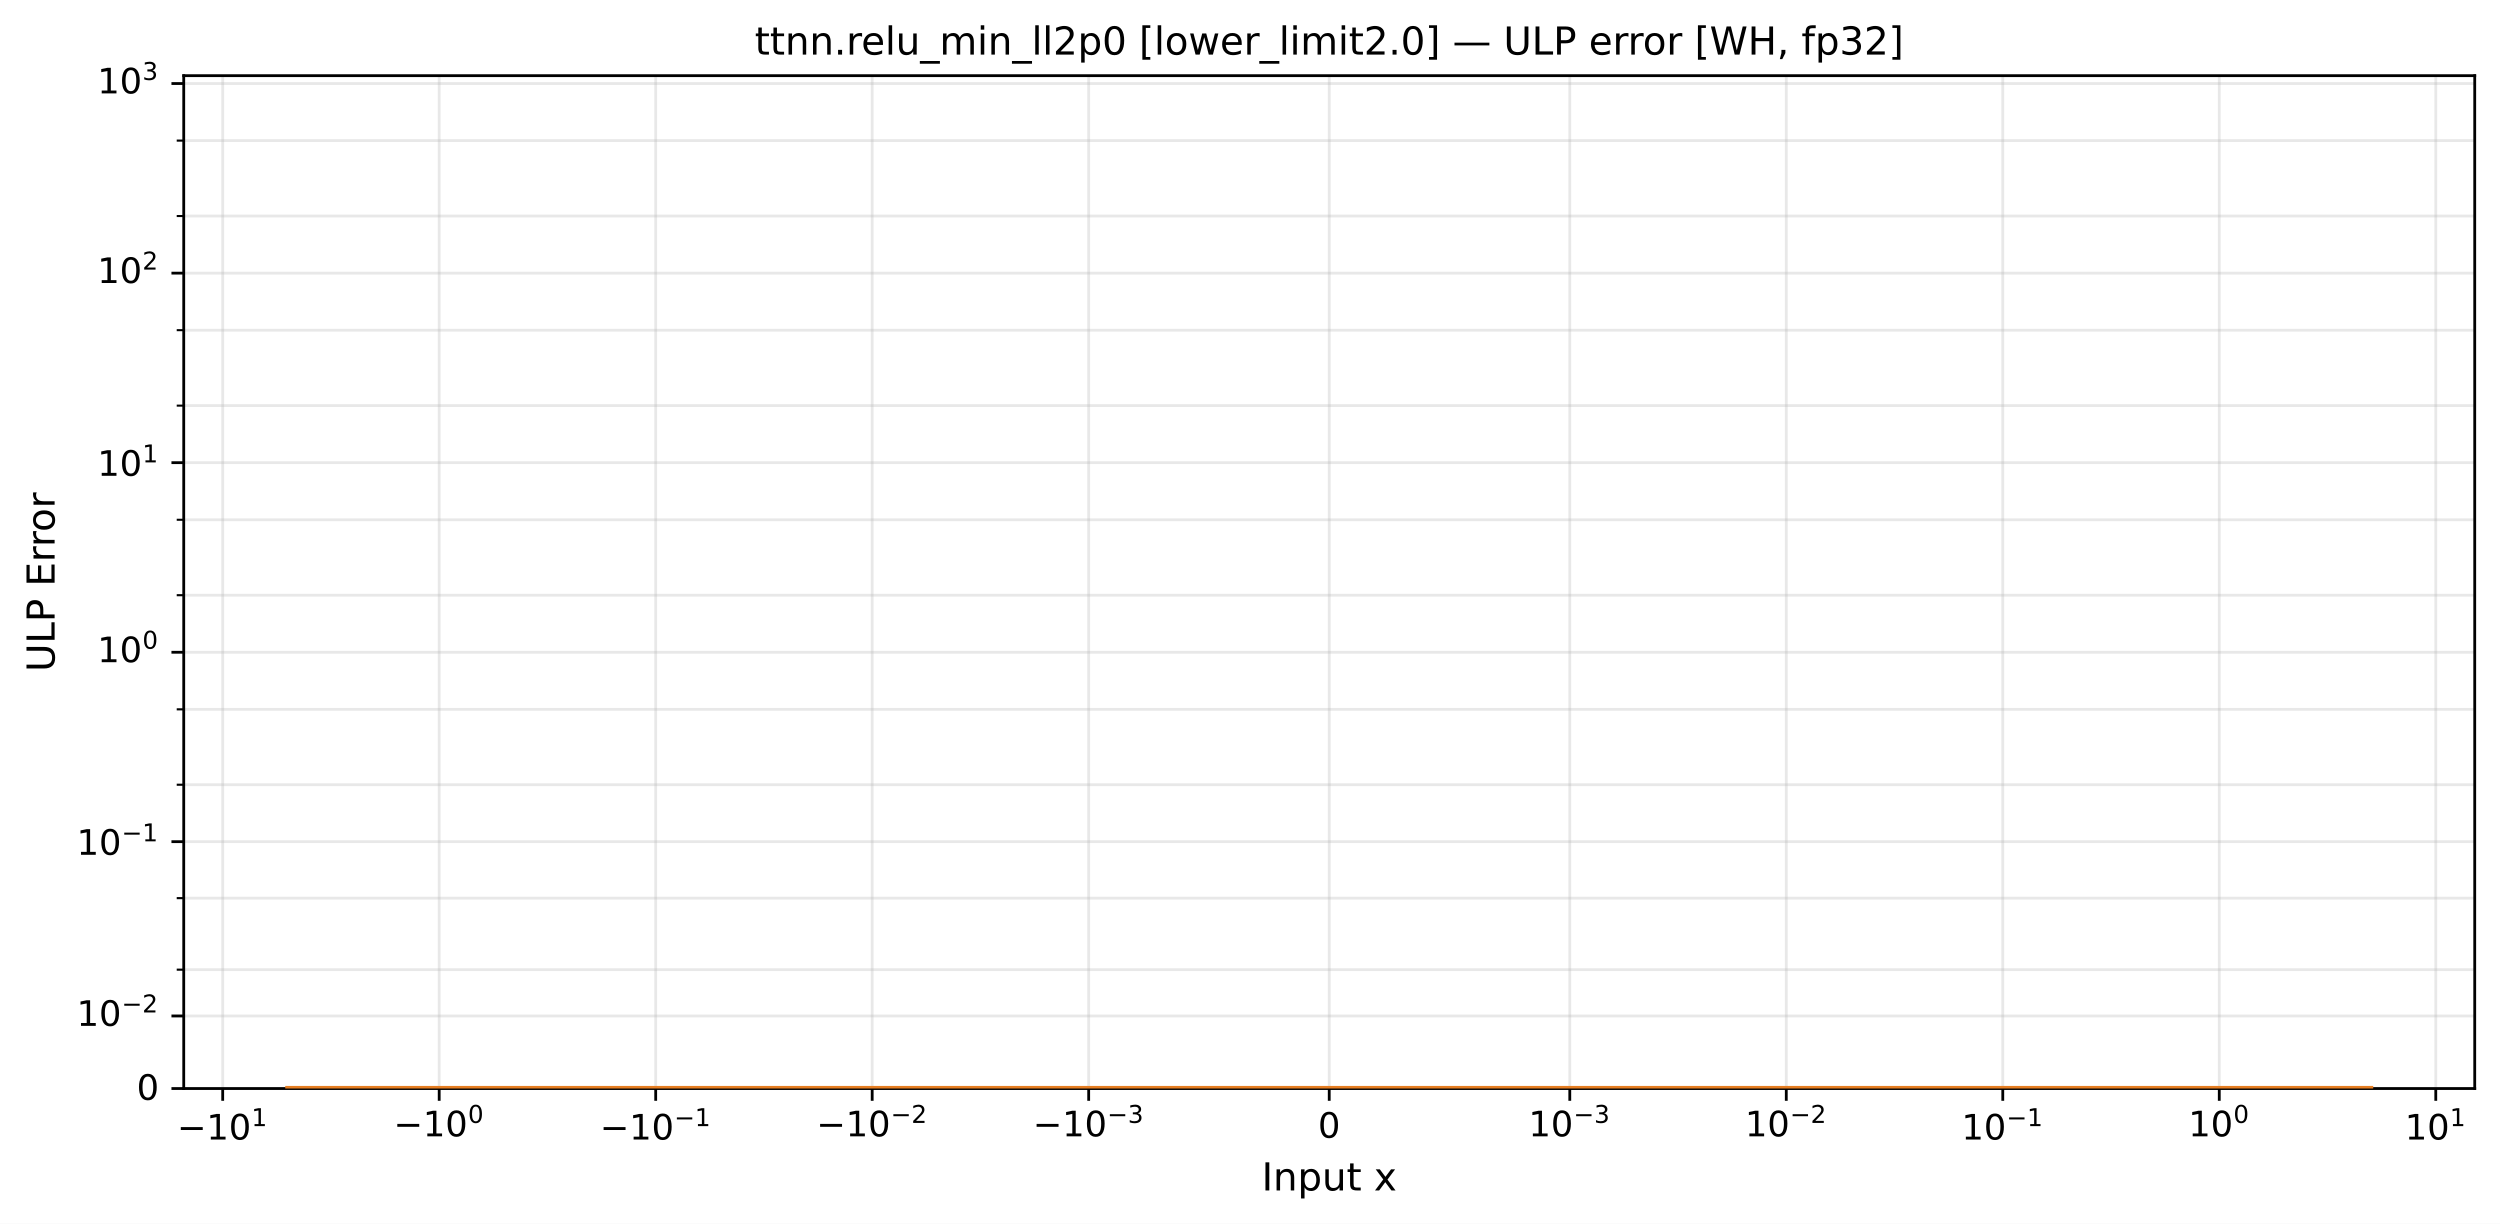
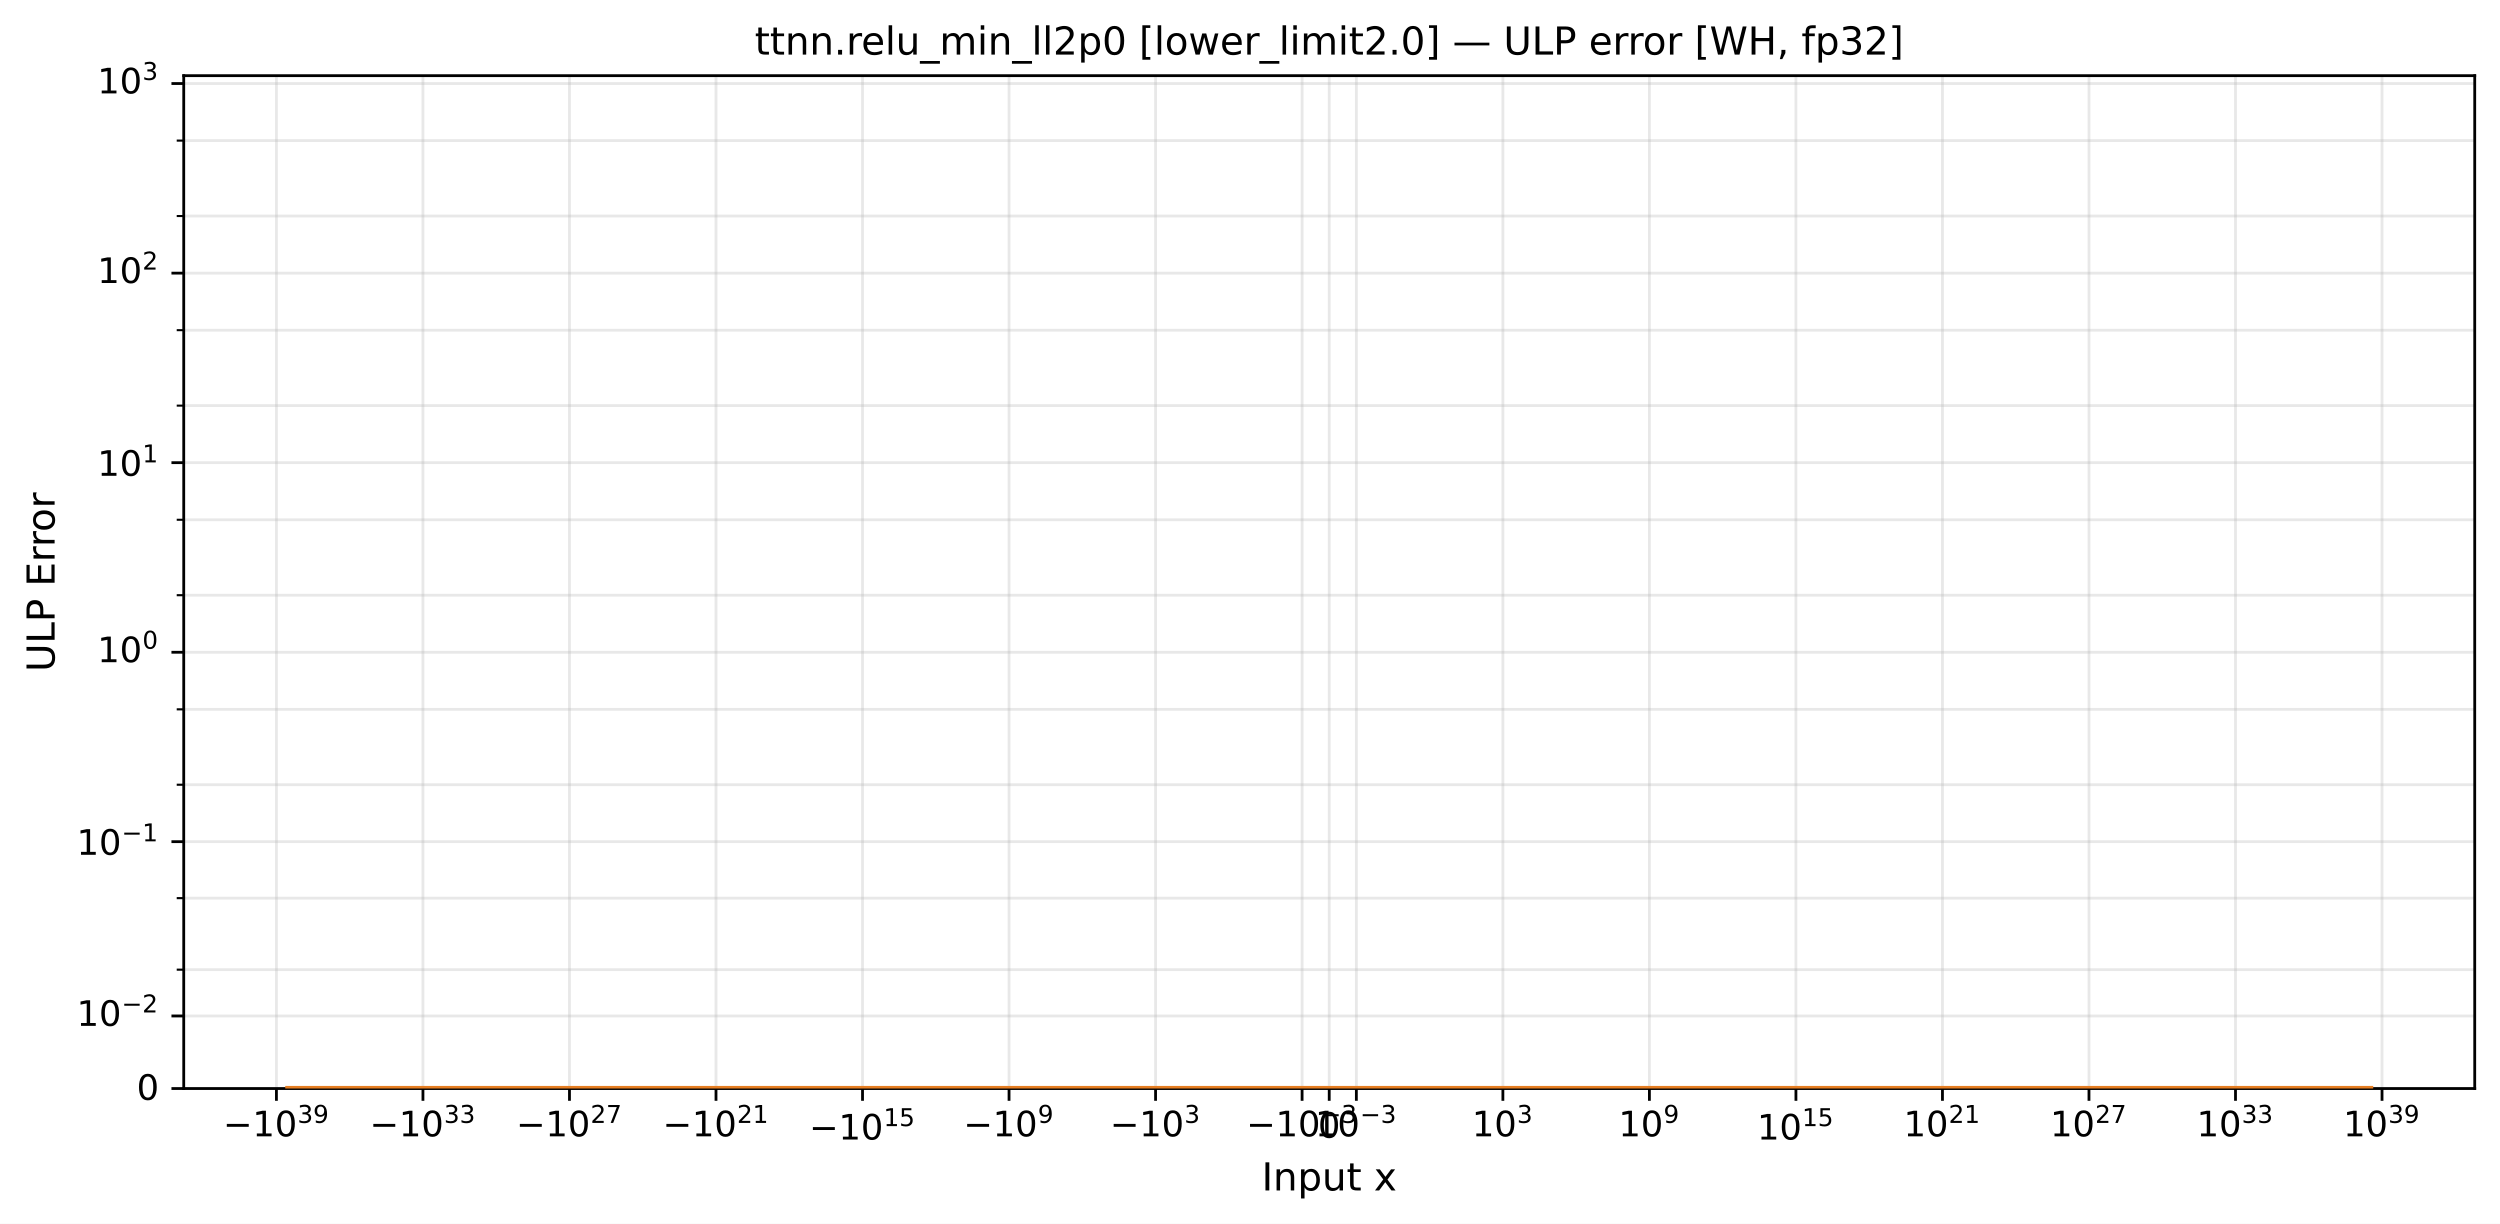
<svg xmlns="http://www.w3.org/2000/svg" xmlns:xlink="http://www.w3.org/1999/xlink" width="712.254pt" height="348.65pt" viewBox="0 0 712.254 348.65" version="1.1">
  <defs>
    <style type="text/css">*{stroke-linejoin: round; stroke-linecap: butt}</style>
  </defs>
  <g id="figure_1">
    <g id="patch_1">
      <path d="M 0 348.65  L 712.254 348.65  L 712.254 0  L 0 0  z " style="fill: #ffffff" />
    </g>
    <g id="axes_1">
      <g id="patch_2">
        <path d="M 52.346 310.126  L 705.054 310.126  L 705.054 21.558  L 52.346 21.558  z " style="fill: #ffffff" />
      </g>
      <g id="matplotlib.axis_1">
        <g id="xtick_1">
          <g id="line2d_1">
-             <path d="M 63.447 310.126  L 63.447 21.558  " clip-path="url(#p87b64c9b28)" style="fill: none; stroke: #b0b0b0; stroke-opacity: 0.3; stroke-width: 0.8; stroke-linecap: square" />
+             <path d="M 78.754 310.126  L 78.754 21.558  " clip-path="url(#p7cf772291b)" style="fill: none; stroke: #b0b0b0; stroke-opacity: 0.3; stroke-width: 0.8; stroke-linecap: square" />
          </g>
          <g id="line2d_2">
            <defs>
-               <path id="m00842bc266" d="M 0 0  L 0 3.5  " style="stroke: #000000; stroke-width: 0.8" />
+               <path id="mbeff608c9c" d="M 0 0  L 0 3.5  " style="stroke: #000000; stroke-width: 0.8" />
            </defs>
            <g>
-               <use xlink:href="#m00842bc266" x="63.447" y="310.126" style="stroke: #000000; stroke-width: 0.8" />
+               <use xlink:href="#mbeff608c9c" x="78.754" y="310.126" style="stroke: #000000; stroke-width: 0.8" />
            </g>
          </g>
          <g id="text_1">
-             <g transform="translate(50.44696 324.7247)">
+             <g transform="translate(63.55432 324.7247)">
+               <text>
+                 <tspan x="0" y="-0.977" style="font-size: 10px; font-family: 'DejaVu Sans'">−</tspan>
+                 <tspan x="8.379" y="-0.977" style="font-size: 10px; font-family: 'DejaVu Sans'">1</tspan>
+                 <tspan x="14.741" y="-0.977" style="font-size: 10px; font-family: 'DejaVu Sans'">0</tspan>
+                 <tspan x="21.199" y="-4.805" style="font-size: 7px; font-family: 'DejaVu Sans'">3</tspan>
+                 <tspan x="25.653" y="-4.805" style="font-size: 7px; font-family: 'DejaVu Sans'">9</tspan>
+               </text>
+             </g>
+           </g>
+         </g>
+         <g id="xtick_2">
+           <g id="line2d_3">
+             <path d="M 120.499 310.126  L 120.499 21.558  " clip-path="url(#p7cf772291b)" style="fill: none; stroke: #b0b0b0; stroke-opacity: 0.3; stroke-width: 0.8; stroke-linecap: square" />
+           </g>
+           <g id="line2d_4">
+             <g>
+               <use xlink:href="#mbeff608c9c" x="120.499" y="310.126" style="stroke: #000000; stroke-width: 0.8" />
+             </g>
+           </g>
+           <g id="text_2">
+             <g transform="translate(105.2991 324.7247)">
+               <text>
+                 <tspan x="0" y="-0.977" style="font-size: 10px; font-family: 'DejaVu Sans'">−</tspan>
+                 <tspan x="8.379" y="-0.977" style="font-size: 10px; font-family: 'DejaVu Sans'">1</tspan>
+                 <tspan x="14.741" y="-0.977" style="font-size: 10px; font-family: 'DejaVu Sans'">0</tspan>
+                 <tspan x="21.199" y="-4.805" style="font-size: 7px; font-family: 'DejaVu Sans'">3</tspan>
+                 <tspan x="25.653" y="-4.805" style="font-size: 7px; font-family: 'DejaVu Sans'">3</tspan>
+               </text>
+             </g>
+           </g>
+         </g>
+         <g id="xtick_3">
+           <g id="line2d_5">
+             <path d="M 162.244 310.126  L 162.244 21.558  " clip-path="url(#p7cf772291b)" style="fill: none; stroke: #b0b0b0; stroke-opacity: 0.3; stroke-width: 0.8; stroke-linecap: square" />
+           </g>
+           <g id="line2d_6">
+             <g>
+               <use xlink:href="#mbeff608c9c" x="162.244" y="310.126" style="stroke: #000000; stroke-width: 0.8" />
+             </g>
+           </g>
+           <g id="text_3">
+             <g transform="translate(147.0439 324.7247)">
+               <text>
+                 <tspan x="0" y="-0.977" style="font-size: 10px; font-family: 'DejaVu Sans'">−</tspan>
+                 <tspan x="8.379" y="-0.977" style="font-size: 10px; font-family: 'DejaVu Sans'">1</tspan>
+                 <tspan x="14.741" y="-0.977" style="font-size: 10px; font-family: 'DejaVu Sans'">0</tspan>
+                 <tspan x="21.199" y="-4.805" style="font-size: 7px; font-family: 'DejaVu Sans'">2</tspan>
+                 <tspan x="25.653" y="-4.805" style="font-size: 7px; font-family: 'DejaVu Sans'">7</tspan>
+               </text>
+             </g>
+           </g>
+         </g>
+         <g id="xtick_4">
+           <g id="line2d_7">
+             <path d="M 203.989 310.126  L 203.989 21.558  " clip-path="url(#p7cf772291b)" style="fill: none; stroke: #b0b0b0; stroke-opacity: 0.3; stroke-width: 0.8; stroke-linecap: square" />
+           </g>
+           <g id="line2d_8">
+             <g>
+               <use xlink:href="#mbeff608c9c" x="203.989" y="310.126" style="stroke: #000000; stroke-width: 0.8" />
+             </g>
+           </g>
+           <g id="text_4">
+             <g transform="translate(188.7887 324.7247)">
+               <text>
+                 <tspan x="0" y="-0.977" style="font-size: 10px; font-family: 'DejaVu Sans'">−</tspan>
+                 <tspan x="8.379" y="-0.977" style="font-size: 10px; font-family: 'DejaVu Sans'">1</tspan>
+                 <tspan x="14.741" y="-0.977" style="font-size: 10px; font-family: 'DejaVu Sans'">0</tspan>
+                 <tspan x="21.199" y="-4.805" style="font-size: 7px; font-family: 'DejaVu Sans'">2</tspan>
+                 <tspan x="25.653" y="-4.805" style="font-size: 7px; font-family: 'DejaVu Sans'">1</tspan>
+               </text>
+             </g>
+           </g>
+         </g>
+         <g id="xtick_5">
+           <g id="line2d_9">
+             <path d="M 245.734 310.126  L 245.734 21.558  " clip-path="url(#p7cf772291b)" style="fill: none; stroke: #b0b0b0; stroke-opacity: 0.3; stroke-width: 0.8; stroke-linecap: square" />
+           </g>
+           <g id="line2d_10">
+             <g>
+               <use xlink:href="#mbeff608c9c" x="245.734" y="310.126" style="stroke: #000000; stroke-width: 0.8" />
+             </g>
+           </g>
+           <g id="text_5">
+             <g transform="translate(230.5335 324.7247)">
              <text>
                <tspan x="0" y="-0.064" style="font-size: 10px; font-family: 'DejaVu Sans'">−</tspan>
                <tspan x="8.379" y="-0.064" style="font-size: 10px; font-family: 'DejaVu Sans'">1</tspan>
                <tspan x="14.741" y="-0.064" style="font-size: 10px; font-family: 'DejaVu Sans'">0</tspan>
                <tspan x="21.199" y="-3.892" style="font-size: 7px; font-family: 'DejaVu Sans'">1</tspan>
-               </text>
-             </g>
-           </g>
-         </g>
-         <g id="xtick_2">
-           <g id="line2d_3">
-             <path d="M 125.127 310.126  L 125.127 21.558  " clip-path="url(#p87b64c9b28)" style="fill: none; stroke: #b0b0b0; stroke-opacity: 0.3; stroke-width: 0.8; stroke-linecap: square" />
-           </g>
-           <g id="line2d_4">
-             <g>
-               <use xlink:href="#m00842bc266" x="125.127" y="310.126" style="stroke: #000000; stroke-width: 0.8" />
-             </g>
-           </g>
-           <g id="text_2">
-             <g transform="translate(112.1269 324.7247)">
+                 <tspan x="25.653" y="-3.892" style="font-size: 7px; font-family: 'DejaVu Sans'">5</tspan>
+               </text>
+             </g>
+           </g>
+         </g>
+         <g id="xtick_6">
+           <g id="line2d_11">
+             <path d="M 287.478 310.126  L 287.478 21.558  " clip-path="url(#p7cf772291b)" style="fill: none; stroke: #b0b0b0; stroke-opacity: 0.3; stroke-width: 0.8; stroke-linecap: square" />
+           </g>
+           <g id="line2d_12">
+             <g>
+               <use xlink:href="#mbeff608c9c" x="287.478" y="310.126" style="stroke: #000000; stroke-width: 0.8" />
+             </g>
+           </g>
+           <g id="text_6">
+             <g transform="translate(274.4783 324.7247)">
              <text>
                <tspan x="0" y="-0.977" style="font-size: 10px; font-family: 'DejaVu Sans'">−</tspan>
                <tspan x="8.379" y="-0.977" style="font-size: 10px; font-family: 'DejaVu Sans'">1</tspan>
                <tspan x="14.741" y="-0.977" style="font-size: 10px; font-family: 'DejaVu Sans'">0</tspan>
-                 <tspan x="21.199" y="-4.805" style="font-size: 7px; font-family: 'DejaVu Sans'">0</tspan>
-               </text>
-             </g>
-           </g>
-         </g>
-         <g id="xtick_3">
-           <g id="line2d_5">
-             <path d="M 186.807 310.126  L 186.807 21.558  " clip-path="url(#p87b64c9b28)" style="fill: none; stroke: #b0b0b0; stroke-opacity: 0.3; stroke-width: 0.8; stroke-linecap: square" />
-           </g>
-           <g id="line2d_6">
-             <g>
-               <use xlink:href="#m00842bc266" x="186.807" y="310.126" style="stroke: #000000; stroke-width: 0.8" />
-             </g>
-           </g>
-           <g id="text_3">
-             <g transform="translate(170.9069 324.7247)">
-               <text>
-                 <tspan x="0" y="-0.064" style="font-size: 10px; font-family: 'DejaVu Sans'">−</tspan>
-                 <tspan x="8.379" y="-0.064" style="font-size: 10px; font-family: 'DejaVu Sans'">1</tspan>
-                 <tspan x="14.741" y="-0.064" style="font-size: 10px; font-family: 'DejaVu Sans'">0</tspan>
-                 <tspan x="21.199" y="-3.892" style="font-size: 7px; font-family: 'DejaVu Sans'">−</tspan>
-                 <tspan x="27.064" y="-3.892" style="font-size: 7px; font-family: 'DejaVu Sans'">1</tspan>
-               </text>
-             </g>
-           </g>
-         </g>
-         <g id="xtick_4">
-           <g id="line2d_7">
-             <path d="M 248.487 310.126  L 248.487 21.558  " clip-path="url(#p87b64c9b28)" style="fill: none; stroke: #b0b0b0; stroke-opacity: 0.3; stroke-width: 0.8; stroke-linecap: square" />
-           </g>
-           <g id="line2d_8">
-             <g>
-               <use xlink:href="#m00842bc266" x="248.487" y="310.126" style="stroke: #000000; stroke-width: 0.8" />
-             </g>
-           </g>
-           <g id="text_4">
-             <g transform="translate(232.5868 324.7247)">
+                 <tspan x="21.199" y="-4.805" style="font-size: 7px; font-family: 'DejaVu Sans'">9</tspan>
+               </text>
+             </g>
+           </g>
+         </g>
+         <g id="xtick_7">
+           <g id="line2d_13">
+             <path d="M 329.223 310.126  L 329.223 21.558  " clip-path="url(#p7cf772291b)" style="fill: none; stroke: #b0b0b0; stroke-opacity: 0.3; stroke-width: 0.8; stroke-linecap: square" />
+           </g>
+           <g id="line2d_14">
+             <g>
+               <use xlink:href="#mbeff608c9c" x="329.223" y="310.126" style="stroke: #000000; stroke-width: 0.8" />
+             </g>
+           </g>
+           <g id="text_7">
+             <g transform="translate(316.2231 324.7247)">
              <text>
                <tspan x="0" y="-0.977" style="font-size: 10px; font-family: 'DejaVu Sans'">−</tspan>
                <tspan x="8.379" y="-0.977" style="font-size: 10px; font-family: 'DejaVu Sans'">1</tspan>
                <tspan x="14.741" y="-0.977" style="font-size: 10px; font-family: 'DejaVu Sans'">0</tspan>
-                 <tspan x="21.199" y="-4.805" style="font-size: 7px; font-family: 'DejaVu Sans'">−</tspan>
-                 <tspan x="27.064" y="-4.805" style="font-size: 7px; font-family: 'DejaVu Sans'">2</tspan>
-               </text>
-             </g>
-           </g>
-         </g>
-         <g id="xtick_5">
-           <g id="line2d_9">
-             <path d="M 310.167 310.126  L 310.167 21.558  " clip-path="url(#p87b64c9b28)" style="fill: none; stroke: #b0b0b0; stroke-opacity: 0.3; stroke-width: 0.8; stroke-linecap: square" />
-           </g>
-           <g id="line2d_10">
-             <g>
-               <use xlink:href="#m00842bc266" x="310.167" y="310.126" style="stroke: #000000; stroke-width: 0.8" />
-             </g>
-           </g>
-           <g id="text_5">
-             <g transform="translate(294.2668 324.7247)">
+                 <tspan x="21.199" y="-4.805" style="font-size: 7px; font-family: 'DejaVu Sans'">3</tspan>
+               </text>
+             </g>
+           </g>
+         </g>
+         <g id="xtick_8">
+           <g id="line2d_15">
+             <path d="M 370.968 310.126  L 370.968 21.558  " clip-path="url(#p7cf772291b)" style="fill: none; stroke: #b0b0b0; stroke-opacity: 0.3; stroke-width: 0.8; stroke-linecap: square" />
+           </g>
+           <g id="line2d_16">
+             <g>
+               <use xlink:href="#mbeff608c9c" x="370.968" y="310.126" style="stroke: #000000; stroke-width: 0.8" />
+             </g>
+           </g>
+           <g id="text_8">
+             <g transform="translate(355.0679 324.7247)">
              <text>
                <tspan x="0" y="-0.977" style="font-size: 10px; font-family: 'DejaVu Sans'">−</tspan>
                <tspan x="8.379" y="-0.977" style="font-size: 10px; font-family: 'DejaVu Sans'">1</tspan>
                <tspan x="14.741" y="-0.977" style="font-size: 10px; font-family: 'DejaVu Sans'">0</tspan>
                <tspan x="21.199" y="-4.805" style="font-size: 7px; font-family: 'DejaVu Sans'">−</tspan>
                <tspan x="27.064" y="-4.805" style="font-size: 7px; font-family: 'DejaVu Sans'">3</tspan>
              </text>
            </g>
          </g>
        </g>
-         <g id="xtick_6">
-           <g id="line2d_11">
-             <path d="M 378.7 310.126  L 378.7 21.558  " clip-path="url(#p87b64c9b28)" style="fill: none; stroke: #b0b0b0; stroke-opacity: 0.3; stroke-width: 0.8; stroke-linecap: square" />
-           </g>
-           <g id="line2d_12">
-             <g>
-               <use xlink:href="#m00842bc266" x="378.7" y="310.126" style="stroke: #000000; stroke-width: 0.8" />
-             </g>
-           </g>
-           <g id="text_6">
-             <g transform="translate(375.5001 324.7247)">
+         <g id="xtick_9">
+           <g id="line2d_17">
+             <path d="M 378.698 310.126  L 378.698 21.558  " clip-path="url(#p7cf772291b)" style="fill: none; stroke: #b0b0b0; stroke-opacity: 0.3; stroke-width: 0.8; stroke-linecap: square" />
+           </g>
+           <g id="line2d_18">
+             <g>
+               <use xlink:href="#mbeff608c9c" x="378.698" y="310.126" style="stroke: #000000; stroke-width: 0.8" />
+             </g>
+           </g>
+           <g id="text_9">
+             <g transform="translate(375.4984 324.7247)">
              <text>
                <tspan x="0" y="-0.578" style="font-size: 10px; font-family: 'DejaVu Sans'">0</tspan>
              </text>
            </g>
          </g>
        </g>
-         <g id="xtick_7">
-           <g id="line2d_13">
-             <path d="M 447.233 310.126  L 447.233 21.558  " clip-path="url(#p87b64c9b28)" style="fill: none; stroke: #b0b0b0; stroke-opacity: 0.3; stroke-width: 0.8; stroke-linecap: square" />
-           </g>
-           <g id="line2d_14">
-             <g>
-               <use xlink:href="#m00842bc266" x="447.233" y="310.126" style="stroke: #000000; stroke-width: 0.8" />
-             </g>
-           </g>
-           <g id="text_7">
-             <g transform="translate(435.4834 324.7247)">
+         <g id="xtick_10">
+           <g id="line2d_19">
+             <path d="M 386.429 310.126  L 386.429 21.558  " clip-path="url(#p7cf772291b)" style="fill: none; stroke: #b0b0b0; stroke-opacity: 0.3; stroke-width: 0.8; stroke-linecap: square" />
+           </g>
+           <g id="line2d_20">
+             <g>
+               <use xlink:href="#mbeff608c9c" x="386.429" y="310.126" style="stroke: #000000; stroke-width: 0.8" />
+             </g>
+           </g>
+           <g id="text_10">
+             <g transform="translate(374.679 324.7247)">
              <text>
                <tspan x="0" y="-0.977" style="font-size: 10px; font-family: 'DejaVu Sans'">1</tspan>
                <tspan x="6.362" y="-0.977" style="font-size: 10px; font-family: 'DejaVu Sans'">0</tspan>
                <tspan x="12.82" y="-4.805" style="font-size: 7px; font-family: 'DejaVu Sans'">−</tspan>
                <tspan x="18.686" y="-4.805" style="font-size: 7px; font-family: 'DejaVu Sans'">3</tspan>
              </text>
            </g>
          </g>
        </g>
-         <g id="xtick_8">
-           <g id="line2d_15">
-             <path d="M 508.913 310.126  L 508.913 21.558  " clip-path="url(#p87b64c9b28)" style="fill: none; stroke: #b0b0b0; stroke-opacity: 0.3; stroke-width: 0.8; stroke-linecap: square" />
-           </g>
-           <g id="line2d_16">
-             <g>
-               <use xlink:href="#m00842bc266" x="508.913" y="310.126" style="stroke: #000000; stroke-width: 0.8" />
-             </g>
-           </g>
-           <g id="text_8">
-             <g transform="translate(497.1633 324.7247)">
+         <g id="xtick_11">
+           <g id="line2d_21">
+             <path d="M 428.174 310.126  L 428.174 21.558  " clip-path="url(#p7cf772291b)" style="fill: none; stroke: #b0b0b0; stroke-opacity: 0.3; stroke-width: 0.8; stroke-linecap: square" />
+           </g>
+           <g id="line2d_22">
+             <g>
+               <use xlink:href="#mbeff608c9c" x="428.174" y="310.126" style="stroke: #000000; stroke-width: 0.8" />
+             </g>
+           </g>
+           <g id="text_11">
+             <g transform="translate(419.3738 324.7247)">
+               <text>
+                 <tspan x="0" y="-0.977" style="font-size: 10px; font-family: 'DejaVu Sans'">1</tspan>
+                 <tspan x="6.362" y="-0.977" style="font-size: 10px; font-family: 'DejaVu Sans'">0</tspan>
+                 <tspan x="12.82" y="-4.805" style="font-size: 7px; font-family: 'DejaVu Sans'">3</tspan>
+               </text>
+             </g>
+           </g>
+         </g>
+         <g id="xtick_12">
+           <g id="line2d_23">
+             <path d="M 469.919 310.126  L 469.919 21.558  " clip-path="url(#p7cf772291b)" style="fill: none; stroke: #b0b0b0; stroke-opacity: 0.3; stroke-width: 0.8; stroke-linecap: square" />
+           </g>
+           <g id="line2d_24">
+             <g>
+               <use xlink:href="#mbeff608c9c" x="469.919" y="310.126" style="stroke: #000000; stroke-width: 0.8" />
+             </g>
+           </g>
+           <g id="text_12">
+             <g transform="translate(461.1186 324.7247)">
+               <text>
+                 <tspan x="0" y="-0.977" style="font-size: 10px; font-family: 'DejaVu Sans'">1</tspan>
+                 <tspan x="6.362" y="-0.977" style="font-size: 10px; font-family: 'DejaVu Sans'">0</tspan>
+                 <tspan x="12.82" y="-4.805" style="font-size: 7px; font-family: 'DejaVu Sans'">9</tspan>
+               </text>
+             </g>
+           </g>
+         </g>
+         <g id="xtick_13">
+           <g id="line2d_25">
+             <path d="M 511.663 310.126  L 511.663 21.558  " clip-path="url(#p7cf772291b)" style="fill: none; stroke: #b0b0b0; stroke-opacity: 0.3; stroke-width: 0.8; stroke-linecap: square" />
+           </g>
+           <g id="line2d_26">
+             <g>
+               <use xlink:href="#mbeff608c9c" x="511.663" y="310.126" style="stroke: #000000; stroke-width: 0.8" />
+             </g>
+           </g>
+           <g id="text_13">
+             <g transform="translate(500.6134 324.7247)">
+               <text>
+                 <tspan x="0" y="-0.064" style="font-size: 10px; font-family: 'DejaVu Sans'">1</tspan>
+                 <tspan x="6.362" y="-0.064" style="font-size: 10px; font-family: 'DejaVu Sans'">0</tspan>
+                 <tspan x="12.82" y="-3.892" style="font-size: 7px; font-family: 'DejaVu Sans'">1</tspan>
+                 <tspan x="17.274" y="-3.892" style="font-size: 7px; font-family: 'DejaVu Sans'">5</tspan>
+               </text>
+             </g>
+           </g>
+         </g>
+         <g id="xtick_14">
+           <g id="line2d_27">
+             <path d="M 553.408 310.126  L 553.408 21.558  " clip-path="url(#p7cf772291b)" style="fill: none; stroke: #b0b0b0; stroke-opacity: 0.3; stroke-width: 0.8; stroke-linecap: square" />
+           </g>
+           <g id="line2d_28">
+             <g>
+               <use xlink:href="#mbeff608c9c" x="553.408" y="310.126" style="stroke: #000000; stroke-width: 0.8" />
+             </g>
+           </g>
+           <g id="text_14">
+             <g transform="translate(542.3582 324.7247)">
+               <text>
+                 <tspan x="0" y="-0.977" style="font-size: 10px; font-family: 'DejaVu Sans'">1</tspan>
+                 <tspan x="6.362" y="-0.977" style="font-size: 10px; font-family: 'DejaVu Sans'">0</tspan>
+                 <tspan x="12.82" y="-4.805" style="font-size: 7px; font-family: 'DejaVu Sans'">2</tspan>
+                 <tspan x="17.274" y="-4.805" style="font-size: 7px; font-family: 'DejaVu Sans'">1</tspan>
+               </text>
+             </g>
+           </g>
+         </g>
+         <g id="xtick_15">
+           <g id="line2d_29">
+             <path d="M 595.153 310.126  L 595.153 21.558  " clip-path="url(#p7cf772291b)" style="fill: none; stroke: #b0b0b0; stroke-opacity: 0.3; stroke-width: 0.8; stroke-linecap: square" />
+           </g>
+           <g id="line2d_30">
+             <g>
+               <use xlink:href="#mbeff608c9c" x="595.153" y="310.126" style="stroke: #000000; stroke-width: 0.8" />
+             </g>
+           </g>
+           <g id="text_15">
+             <g transform="translate(584.103 324.7247)">
+               <text>
+                 <tspan x="0" y="-0.977" style="font-size: 10px; font-family: 'DejaVu Sans'">1</tspan>
+                 <tspan x="6.362" y="-0.977" style="font-size: 10px; font-family: 'DejaVu Sans'">0</tspan>
+                 <tspan x="12.82" y="-4.805" style="font-size: 7px; font-family: 'DejaVu Sans'">2</tspan>
+                 <tspan x="17.274" y="-4.805" style="font-size: 7px; font-family: 'DejaVu Sans'">7</tspan>
+               </text>
+             </g>
+           </g>
+         </g>
+         <g id="xtick_16">
+           <g id="line2d_31">
+             <path d="M 636.898 310.126  L 636.898 21.558  " clip-path="url(#p7cf772291b)" style="fill: none; stroke: #b0b0b0; stroke-opacity: 0.3; stroke-width: 0.8; stroke-linecap: square" />
+           </g>
+           <g id="line2d_32">
+             <g>
+               <use xlink:href="#mbeff608c9c" x="636.898" y="310.126" style="stroke: #000000; stroke-width: 0.8" />
+             </g>
+           </g>
+           <g id="text_16">
+             <g transform="translate(625.8478 324.7247)">
+               <text>
+                 <tspan x="0" y="-0.977" style="font-size: 10px; font-family: 'DejaVu Sans'">1</tspan>
+                 <tspan x="6.362" y="-0.977" style="font-size: 10px; font-family: 'DejaVu Sans'">0</tspan>
+                 <tspan x="12.82" y="-4.805" style="font-size: 7px; font-family: 'DejaVu Sans'">3</tspan>
+                 <tspan x="17.274" y="-4.805" style="font-size: 7px; font-family: 'DejaVu Sans'">3</tspan>
+               </text>
+             </g>
+           </g>
+         </g>
+         <g id="xtick_17">
+           <g id="line2d_33">
+             <path d="M 678.643 310.126  L 678.643 21.558  " clip-path="url(#p7cf772291b)" style="fill: none; stroke: #b0b0b0; stroke-opacity: 0.3; stroke-width: 0.8; stroke-linecap: square" />
+           </g>
+           <g id="line2d_34">
+             <g>
+               <use xlink:href="#mbeff608c9c" x="678.643" y="310.126" style="stroke: #000000; stroke-width: 0.8" />
+             </g>
+           </g>
+           <g id="text_17">
+             <g transform="translate(667.5926 324.7247)">
+               <text>
+                 <tspan x="0" y="-0.977" style="font-size: 10px; font-family: 'DejaVu Sans'">1</tspan>
+                 <tspan x="6.362" y="-0.977" style="font-size: 10px; font-family: 'DejaVu Sans'">0</tspan>
+                 <tspan x="12.82" y="-4.805" style="font-size: 7px; font-family: 'DejaVu Sans'">3</tspan>
+                 <tspan x="17.274" y="-4.805" style="font-size: 7px; font-family: 'DejaVu Sans'">9</tspan>
+               </text>
+             </g>
+           </g>
+         </g>
+         <g id="text_18">
+           <text style="font-size: 11px; font-family: 'DejaVu Sans', 'Bitstream Vera Sans', 'Computer Modern Sans Serif', 'Lucida Grande', 'Verdana', 'Geneva', 'Lucid', 'Arial', 'Helvetica', 'Avant Garde', sans-serif; text-anchor: middle" x="378.7" y="339.163" transform="rotate(-0 378.6999 339.1627)">Input x</text>
+         </g>
+       </g>
+       <g id="matplotlib.axis_2">
+         <g id="ytick_1">
+           <g id="line2d_35">
+             <path d="M 52.346 310.126  L 705.054 310.126  " clip-path="url(#p7cf772291b)" style="fill: none; stroke: #b0b0b0; stroke-opacity: 0.3; stroke-width: 0.8; stroke-linecap: square" />
+           </g>
+           <g id="line2d_36">
+             <defs>
+               <path id="m6a0c62f966" d="M 0 0  L -3.5 0  " style="stroke: #000000; stroke-width: 0.8" />
+             </defs>
+             <g>
+               <use xlink:href="#m6a0c62f966" x="52.346" y="310.126" style="stroke: #000000; stroke-width: 0.8" />
+             </g>
+           </g>
+           <g id="text_19">
+             <g transform="translate(38.94594 313.9255)">
+               <text>
+                 <tspan x="0" y="-0.578" style="font-size: 10px; font-family: 'DejaVu Sans'">0</tspan>
+               </text>
+             </g>
+           </g>
+         </g>
+         <g id="ytick_2">
+           <g id="line2d_37">
+             <path d="M 52.346 289.451  L 705.054 289.451  " clip-path="url(#p7cf772291b)" style="fill: none; stroke: #b0b0b0; stroke-opacity: 0.3; stroke-width: 0.8; stroke-linecap: square" />
+           </g>
+           <g id="line2d_38">
+             <g>
+               <use xlink:href="#m6a0c62f966" x="52.346" y="289.451" style="stroke: #000000; stroke-width: 0.8" />
+             </g>
+           </g>
+           <g id="text_20">
+             <g transform="translate(21.84594 293.2501)">
              <text>
                <tspan x="0" y="-0.977" style="font-size: 10px; font-family: 'DejaVu Sans'">1</tspan>
                <tspan x="6.362" y="-0.977" style="font-size: 10px; font-family: 'DejaVu Sans'">0</tspan>
                <tspan x="12.82" y="-4.805" style="font-size: 7px; font-family: 'DejaVu Sans'">−</tspan>
                <tspan x="18.686" y="-4.805" style="font-size: 7px; font-family: 'DejaVu Sans'">2</tspan>
              </text>
            </g>
          </g>
        </g>
-         <g id="xtick_9">
-           <g id="line2d_17">
-             <path d="M 570.593 310.126  L 570.593 21.558  " clip-path="url(#p87b64c9b28)" style="fill: none; stroke: #b0b0b0; stroke-opacity: 0.3; stroke-width: 0.8; stroke-linecap: square" />
-           </g>
-           <g id="line2d_18">
-             <g>
-               <use xlink:href="#m00842bc266" x="570.593" y="310.126" style="stroke: #000000; stroke-width: 0.8" />
-             </g>
-           </g>
-           <g id="text_9">
-             <g transform="translate(558.8433 324.7247)">
+         <g id="ytick_3">
+           <g id="line2d_39">
+             <path d="M 52.346 239.793  L 705.054 239.793  " clip-path="url(#p7cf772291b)" style="fill: none; stroke: #b0b0b0; stroke-opacity: 0.3; stroke-width: 0.8; stroke-linecap: square" />
+           </g>
+           <g id="line2d_40">
+             <g>
+               <use xlink:href="#m6a0c62f966" x="52.346" y="239.793" style="stroke: #000000; stroke-width: 0.8" />
+             </g>
+           </g>
+           <g id="text_21">
+             <g transform="translate(21.84594 243.5927)">
              <text>
                <tspan x="0" y="-0.064" style="font-size: 10px; font-family: 'DejaVu Sans'">1</tspan>
                <tspan x="6.362" y="-0.064" style="font-size: 10px; font-family: 'DejaVu Sans'">0</tspan>
                <tspan x="12.82" y="-3.892" style="font-size: 7px; font-family: 'DejaVu Sans'">−</tspan>
                <tspan x="18.686" y="-3.892" style="font-size: 7px; font-family: 'DejaVu Sans'">1</tspan>
              </text>
            </g>
          </g>
        </g>
-         <g id="xtick_10">
-           <g id="line2d_19">
-             <path d="M 632.273 310.126  L 632.273 21.558  " clip-path="url(#p87b64c9b28)" style="fill: none; stroke: #b0b0b0; stroke-opacity: 0.3; stroke-width: 0.8; stroke-linecap: square" />
-           </g>
-           <g id="line2d_20">
-             <g>
-               <use xlink:href="#m00842bc266" x="632.273" y="310.126" style="stroke: #000000; stroke-width: 0.8" />
-             </g>
-           </g>
-           <g id="text_10">
-             <g transform="translate(623.4732 324.7247)">
+         <g id="ytick_4">
+           <g id="line2d_41">
+             <path d="M 52.346 185.837  L 705.054 185.837  " clip-path="url(#p7cf772291b)" style="fill: none; stroke: #b0b0b0; stroke-opacity: 0.3; stroke-width: 0.8; stroke-linecap: square" />
+           </g>
+           <g id="line2d_42">
+             <g>
+               <use xlink:href="#m6a0c62f966" x="52.346" y="185.837" style="stroke: #000000; stroke-width: 0.8" />
+             </g>
+           </g>
+           <g id="text_22">
+             <g transform="translate(27.74594 189.6361)">
              <text>
                <tspan x="0" y="-0.977" style="font-size: 10px; font-family: 'DejaVu Sans'">1</tspan>
                <tspan x="6.362" y="-0.977" style="font-size: 10px; font-family: 'DejaVu Sans'">0</tspan>
                <tspan x="12.82" y="-4.805" style="font-size: 7px; font-family: 'DejaVu Sans'">0</tspan>
              </text>
            </g>
          </g>
        </g>
-         <g id="xtick_11">
-           <g id="line2d_21">
-             <path d="M 693.953 310.126  L 693.953 21.558  " clip-path="url(#p87b64c9b28)" style="fill: none; stroke: #b0b0b0; stroke-opacity: 0.3; stroke-width: 0.8; stroke-linecap: square" />
-           </g>
-           <g id="line2d_22">
-             <g>
-               <use xlink:href="#m00842bc266" x="693.953" y="310.126" style="stroke: #000000; stroke-width: 0.8" />
-             </g>
-           </g>
-           <g id="text_11">
-             <g transform="translate(685.1532 324.7247)">
+         <g id="ytick_5">
+           <g id="line2d_43">
+             <path d="M 52.346 131.823  L 705.054 131.823  " clip-path="url(#p7cf772291b)" style="fill: none; stroke: #b0b0b0; stroke-opacity: 0.3; stroke-width: 0.8; stroke-linecap: square" />
+           </g>
+           <g id="line2d_44">
+             <g>
+               <use xlink:href="#m6a0c62f966" x="52.346" y="131.823" style="stroke: #000000; stroke-width: 0.8" />
+             </g>
+           </g>
+           <g id="text_23">
+             <g transform="translate(27.74594 135.6222)">
              <text>
                <tspan x="0" y="-0.064" style="font-size: 10px; font-family: 'DejaVu Sans'">1</tspan>
                <tspan x="6.362" y="-0.064" style="font-size: 10px; font-family: 'DejaVu Sans'">0</tspan>
                <tspan x="12.82" y="-3.892" style="font-size: 7px; font-family: 'DejaVu Sans'">1</tspan>
              </text>
            </g>
          </g>
        </g>
-         <g id="text_12">
-           <text style="font-size: 11px; font-family: 'DejaVu Sans', 'Bitstream Vera Sans', 'Computer Modern Sans Serif', 'Lucida Grande', 'Verdana', 'Geneva', 'Lucid', 'Arial', 'Helvetica', 'Avant Garde', sans-serif; text-anchor: middle" x="378.7" y="339.163" transform="rotate(-0 378.6999 339.1627)">Input x</text>
-         </g>
-       </g>
-       <g id="matplotlib.axis_2">
-         <g id="ytick_1">
-           <g id="line2d_23">
-             <path d="M 52.346 310.126  L 705.054 310.126  " clip-path="url(#p87b64c9b28)" style="fill: none; stroke: #b0b0b0; stroke-opacity: 0.3; stroke-width: 0.8; stroke-linecap: square" />
-           </g>
-           <g id="line2d_24">
+         <g id="ytick_6">
+           <g id="line2d_45">
+             <path d="M 52.346 77.809  L 705.054 77.809  " clip-path="url(#p7cf772291b)" style="fill: none; stroke: #b0b0b0; stroke-opacity: 0.3; stroke-width: 0.8; stroke-linecap: square" />
+           </g>
+           <g id="line2d_46">
+             <g>
+               <use xlink:href="#m6a0c62f966" x="52.346" y="77.809" style="stroke: #000000; stroke-width: 0.8" />
+             </g>
+           </g>
+           <g id="text_24">
+             <g transform="translate(27.74594 81.60775)">
+               <text>
+                 <tspan x="0" y="-0.977" style="font-size: 10px; font-family: 'DejaVu Sans'">1</tspan>
+                 <tspan x="6.362" y="-0.977" style="font-size: 10px; font-family: 'DejaVu Sans'">0</tspan>
+                 <tspan x="12.82" y="-4.805" style="font-size: 7px; font-family: 'DejaVu Sans'">2</tspan>
+               </text>
+             </g>
+           </g>
+         </g>
+         <g id="ytick_7">
+           <g id="line2d_47">
+             <path d="M 52.346 23.794  L 705.054 23.794  " clip-path="url(#p7cf772291b)" style="fill: none; stroke: #b0b0b0; stroke-opacity: 0.3; stroke-width: 0.8; stroke-linecap: square" />
+           </g>
+           <g id="line2d_48">
+             <g>
+               <use xlink:href="#m6a0c62f966" x="52.346" y="23.794" style="stroke: #000000; stroke-width: 0.8" />
+             </g>
+           </g>
+           <g id="text_25">
+             <g transform="translate(27.74594 27.5933)">
+               <text>
+                 <tspan x="0" y="-0.977" style="font-size: 10px; font-family: 'DejaVu Sans'">1</tspan>
+                 <tspan x="6.362" y="-0.977" style="font-size: 10px; font-family: 'DejaVu Sans'">0</tspan>
+                 <tspan x="12.82" y="-4.805" style="font-size: 7px; font-family: 'DejaVu Sans'">3</tspan>
+               </text>
+             </g>
+           </g>
+         </g>
+         <g id="ytick_8">
+           <g id="line2d_49">
+             <path d="M 52.346 276.261  L 705.054 276.261  " clip-path="url(#p7cf772291b)" style="fill: none; stroke: #b0b0b0; stroke-opacity: 0.3; stroke-width: 0.8; stroke-linecap: square" />
+           </g>
+           <g id="line2d_50">
            <defs>
-               <path id="m26fc04010d" d="M 0 0  L -3.5 0  " style="stroke: #000000; stroke-width: 0.8" />
+               <path id="m6f51af6d76" d="M 0 0  L -2 0  " style="stroke: #000000; stroke-width: 0.6" />
            </defs>
            <g>
-               <use xlink:href="#m26fc04010d" x="52.346" y="310.126" style="stroke: #000000; stroke-width: 0.8" />
-             </g>
-           </g>
-           <g id="text_13">
-             <g transform="translate(38.94594 313.9255)">
-               <text>
-                 <tspan x="0" y="-0.578" style="font-size: 10px; font-family: 'DejaVu Sans'">0</tspan>
-               </text>
-             </g>
-           </g>
-         </g>
-         <g id="ytick_2">
-           <g id="line2d_25">
-             <path d="M 52.346 289.451  L 705.054 289.451  " clip-path="url(#p87b64c9b28)" style="fill: none; stroke: #b0b0b0; stroke-opacity: 0.3; stroke-width: 0.8; stroke-linecap: square" />
-           </g>
-           <g id="line2d_26">
-             <g>
-               <use xlink:href="#m26fc04010d" x="52.346" y="289.451" style="stroke: #000000; stroke-width: 0.8" />
-             </g>
-           </g>
-           <g id="text_14">
-             <g transform="translate(21.84594 293.2501)">
-               <text>
-                 <tspan x="0" y="-0.977" style="font-size: 10px; font-family: 'DejaVu Sans'">1</tspan>
-                 <tspan x="6.362" y="-0.977" style="font-size: 10px; font-family: 'DejaVu Sans'">0</tspan>
-                 <tspan x="12.82" y="-4.805" style="font-size: 7px; font-family: 'DejaVu Sans'">−</tspan>
-                 <tspan x="18.686" y="-4.805" style="font-size: 7px; font-family: 'DejaVu Sans'">2</tspan>
-               </text>
-             </g>
-           </g>
-         </g>
-         <g id="ytick_3">
-           <g id="line2d_27">
-             <path d="M 52.346 239.793  L 705.054 239.793  " clip-path="url(#p87b64c9b28)" style="fill: none; stroke: #b0b0b0; stroke-opacity: 0.3; stroke-width: 0.8; stroke-linecap: square" />
-           </g>
-           <g id="line2d_28">
-             <g>
-               <use xlink:href="#m26fc04010d" x="52.346" y="239.793" style="stroke: #000000; stroke-width: 0.8" />
-             </g>
-           </g>
-           <g id="text_15">
-             <g transform="translate(21.84594 243.5927)">
-               <text>
-                 <tspan x="0" y="-0.064" style="font-size: 10px; font-family: 'DejaVu Sans'">1</tspan>
-                 <tspan x="6.362" y="-0.064" style="font-size: 10px; font-family: 'DejaVu Sans'">0</tspan>
-                 <tspan x="12.82" y="-3.892" style="font-size: 7px; font-family: 'DejaVu Sans'">−</tspan>
-                 <tspan x="18.686" y="-3.892" style="font-size: 7px; font-family: 'DejaVu Sans'">1</tspan>
-               </text>
-             </g>
-           </g>
-         </g>
-         <g id="ytick_4">
-           <g id="line2d_29">
-             <path d="M 52.346 185.837  L 705.054 185.837  " clip-path="url(#p87b64c9b28)" style="fill: none; stroke: #b0b0b0; stroke-opacity: 0.3; stroke-width: 0.8; stroke-linecap: square" />
-           </g>
-           <g id="line2d_30">
-             <g>
-               <use xlink:href="#m26fc04010d" x="52.346" y="185.837" style="stroke: #000000; stroke-width: 0.8" />
-             </g>
-           </g>
-           <g id="text_16">
-             <g transform="translate(27.74594 189.6361)">
-               <text>
-                 <tspan x="0" y="-0.977" style="font-size: 10px; font-family: 'DejaVu Sans'">1</tspan>
-                 <tspan x="6.362" y="-0.977" style="font-size: 10px; font-family: 'DejaVu Sans'">0</tspan>
-                 <tspan x="12.82" y="-4.805" style="font-size: 7px; font-family: 'DejaVu Sans'">0</tspan>
-               </text>
-             </g>
-           </g>
-         </g>
-         <g id="ytick_5">
-           <g id="line2d_31">
-             <path d="M 52.346 131.823  L 705.054 131.823  " clip-path="url(#p87b64c9b28)" style="fill: none; stroke: #b0b0b0; stroke-opacity: 0.3; stroke-width: 0.8; stroke-linecap: square" />
-           </g>
-           <g id="line2d_32">
-             <g>
-               <use xlink:href="#m26fc04010d" x="52.346" y="131.823" style="stroke: #000000; stroke-width: 0.8" />
-             </g>
-           </g>
-           <g id="text_17">
-             <g transform="translate(27.74594 135.6222)">
-               <text>
-                 <tspan x="0" y="-0.064" style="font-size: 10px; font-family: 'DejaVu Sans'">1</tspan>
-                 <tspan x="6.362" y="-0.064" style="font-size: 10px; font-family: 'DejaVu Sans'">0</tspan>
-                 <tspan x="12.82" y="-3.892" style="font-size: 7px; font-family: 'DejaVu Sans'">1</tspan>
-               </text>
-             </g>
-           </g>
-         </g>
-         <g id="ytick_6">
-           <g id="line2d_33">
-             <path d="M 52.346 77.809  L 705.054 77.809  " clip-path="url(#p87b64c9b28)" style="fill: none; stroke: #b0b0b0; stroke-opacity: 0.3; stroke-width: 0.8; stroke-linecap: square" />
-           </g>
-           <g id="line2d_34">
-             <g>
-               <use xlink:href="#m26fc04010d" x="52.346" y="77.809" style="stroke: #000000; stroke-width: 0.8" />
-             </g>
-           </g>
-           <g id="text_18">
-             <g transform="translate(27.74594 81.60775)">
-               <text>
-                 <tspan x="0" y="-0.977" style="font-size: 10px; font-family: 'DejaVu Sans'">1</tspan>
-                 <tspan x="6.362" y="-0.977" style="font-size: 10px; font-family: 'DejaVu Sans'">0</tspan>
-                 <tspan x="12.82" y="-4.805" style="font-size: 7px; font-family: 'DejaVu Sans'">2</tspan>
-               </text>
-             </g>
-           </g>
-         </g>
-         <g id="ytick_7">
-           <g id="line2d_35">
-             <path d="M 52.346 23.794  L 705.054 23.794  " clip-path="url(#p87b64c9b28)" style="fill: none; stroke: #b0b0b0; stroke-opacity: 0.3; stroke-width: 0.8; stroke-linecap: square" />
-           </g>
-           <g id="line2d_36">
-             <g>
-               <use xlink:href="#m26fc04010d" x="52.346" y="23.794" style="stroke: #000000; stroke-width: 0.8" />
-             </g>
-           </g>
-           <g id="text_19">
-             <g transform="translate(27.74594 27.5933)">
-               <text>
-                 <tspan x="0" y="-0.977" style="font-size: 10px; font-family: 'DejaVu Sans'">1</tspan>
-                 <tspan x="6.362" y="-0.977" style="font-size: 10px; font-family: 'DejaVu Sans'">0</tspan>
-                 <tspan x="12.82" y="-4.805" style="font-size: 7px; font-family: 'DejaVu Sans'">3</tspan>
-               </text>
-             </g>
-           </g>
-         </g>
-         <g id="ytick_8">
-           <g id="line2d_37">
-             <path d="M 52.346 276.261  L 705.054 276.261  " clip-path="url(#p87b64c9b28)" style="fill: none; stroke: #b0b0b0; stroke-opacity: 0.3; stroke-width: 0.8; stroke-linecap: square" />
-           </g>
-           <g id="line2d_38">
-             <defs>
-               <path id="m1884253cb1" d="M 0 0  L -2 0  " style="stroke: #000000; stroke-width: 0.6" />
-             </defs>
-             <g>
-               <use xlink:href="#m1884253cb1" x="52.346" y="276.261" style="stroke: #000000; stroke-width: 0.6" />
+               <use xlink:href="#m6f51af6d76" x="52.346" y="276.261" style="stroke: #000000; stroke-width: 0.6" />
            </g>
          </g>
        </g>
        <g id="ytick_9">
-           <g id="line2d_39">
-             <path d="M 52.346 255.881  L 705.054 255.881  " clip-path="url(#p87b64c9b28)" style="fill: none; stroke: #b0b0b0; stroke-opacity: 0.3; stroke-width: 0.8; stroke-linecap: square" />
-           </g>
-           <g id="line2d_40">
-             <g>
-               <use xlink:href="#m1884253cb1" x="52.346" y="255.881" style="stroke: #000000; stroke-width: 0.6" />
+           <g id="line2d_51">
+             <path d="M 52.346 255.881  L 705.054 255.881  " clip-path="url(#p7cf772291b)" style="fill: none; stroke: #b0b0b0; stroke-opacity: 0.3; stroke-width: 0.8; stroke-linecap: square" />
+           </g>
+           <g id="line2d_52">
+             <g>
+               <use xlink:href="#m6f51af6d76" x="52.346" y="255.881" style="stroke: #000000; stroke-width: 0.6" />
            </g>
          </g>
        </g>
        <g id="ytick_10">
-           <g id="line2d_41">
-             <path d="M 52.346 223.577  L 705.054 223.577  " clip-path="url(#p87b64c9b28)" style="fill: none; stroke: #b0b0b0; stroke-opacity: 0.3; stroke-width: 0.8; stroke-linecap: square" />
-           </g>
-           <g id="line2d_42">
-             <g>
-               <use xlink:href="#m1884253cb1" x="52.346" y="223.577" style="stroke: #000000; stroke-width: 0.6" />
+           <g id="line2d_53">
+             <path d="M 52.346 223.577  L 705.054 223.577  " clip-path="url(#p7cf772291b)" style="fill: none; stroke: #b0b0b0; stroke-opacity: 0.3; stroke-width: 0.8; stroke-linecap: square" />
+           </g>
+           <g id="line2d_54">
+             <g>
+               <use xlink:href="#m6f51af6d76" x="52.346" y="223.577" style="stroke: #000000; stroke-width: 0.6" />
            </g>
          </g>
        </g>
        <g id="ytick_11">
-           <g id="line2d_43">
-             <path d="M 52.346 202.095  L 705.054 202.095  " clip-path="url(#p87b64c9b28)" style="fill: none; stroke: #b0b0b0; stroke-opacity: 0.3; stroke-width: 0.8; stroke-linecap: square" />
-           </g>
-           <g id="line2d_44">
-             <g>
-               <use xlink:href="#m1884253cb1" x="52.346" y="202.095" style="stroke: #000000; stroke-width: 0.6" />
+           <g id="line2d_55">
+             <path d="M 52.346 202.095  L 705.054 202.095  " clip-path="url(#p7cf772291b)" style="fill: none; stroke: #b0b0b0; stroke-opacity: 0.3; stroke-width: 0.8; stroke-linecap: square" />
+           </g>
+           <g id="line2d_56">
+             <g>
+               <use xlink:href="#m6f51af6d76" x="52.346" y="202.095" style="stroke: #000000; stroke-width: 0.6" />
            </g>
          </g>
        </g>
        <g id="ytick_12">
-           <g id="line2d_45">
-             <path d="M 52.346 169.577  L 705.054 169.577  " clip-path="url(#p87b64c9b28)" style="fill: none; stroke: #b0b0b0; stroke-opacity: 0.3; stroke-width: 0.8; stroke-linecap: square" />
-           </g>
-           <g id="line2d_46">
-             <g>
-               <use xlink:href="#m1884253cb1" x="52.346" y="169.577" style="stroke: #000000; stroke-width: 0.6" />
+           <g id="line2d_57">
+             <path d="M 52.346 169.577  L 705.054 169.577  " clip-path="url(#p7cf772291b)" style="fill: none; stroke: #b0b0b0; stroke-opacity: 0.3; stroke-width: 0.8; stroke-linecap: square" />
+           </g>
+           <g id="line2d_58">
+             <g>
+               <use xlink:href="#m6f51af6d76" x="52.346" y="169.577" style="stroke: #000000; stroke-width: 0.6" />
            </g>
          </g>
        </g>
        <g id="ytick_13">
-           <g id="line2d_47">
-             <path d="M 52.346 148.083  L 705.054 148.083  " clip-path="url(#p87b64c9b28)" style="fill: none; stroke: #b0b0b0; stroke-opacity: 0.3; stroke-width: 0.8; stroke-linecap: square" />
-           </g>
-           <g id="line2d_48">
-             <g>
-               <use xlink:href="#m1884253cb1" x="52.346" y="148.083" style="stroke: #000000; stroke-width: 0.6" />
+           <g id="line2d_59">
+             <path d="M 52.346 148.083  L 705.054 148.083  " clip-path="url(#p7cf772291b)" style="fill: none; stroke: #b0b0b0; stroke-opacity: 0.3; stroke-width: 0.8; stroke-linecap: square" />
+           </g>
+           <g id="line2d_60">
+             <g>
+               <use xlink:href="#m6f51af6d76" x="52.346" y="148.083" style="stroke: #000000; stroke-width: 0.6" />
            </g>
          </g>
        </g>
        <g id="ytick_14">
-           <g id="line2d_49">
-             <path d="M 52.346 115.563  L 705.054 115.563  " clip-path="url(#p87b64c9b28)" style="fill: none; stroke: #b0b0b0; stroke-opacity: 0.3; stroke-width: 0.8; stroke-linecap: square" />
-           </g>
-           <g id="line2d_50">
-             <g>
-               <use xlink:href="#m1884253cb1" x="52.346" y="115.563" style="stroke: #000000; stroke-width: 0.6" />
+           <g id="line2d_61">
+             <path d="M 52.346 115.563  L 705.054 115.563  " clip-path="url(#p7cf772291b)" style="fill: none; stroke: #b0b0b0; stroke-opacity: 0.3; stroke-width: 0.8; stroke-linecap: square" />
+           </g>
+           <g id="line2d_62">
+             <g>
+               <use xlink:href="#m6f51af6d76" x="52.346" y="115.563" style="stroke: #000000; stroke-width: 0.6" />
            </g>
          </g>
        </g>
        <g id="ytick_15">
-           <g id="line2d_51">
-             <path d="M 52.346 94.068  L 705.054 94.068  " clip-path="url(#p87b64c9b28)" style="fill: none; stroke: #b0b0b0; stroke-opacity: 0.3; stroke-width: 0.8; stroke-linecap: square" />
-           </g>
-           <g id="line2d_52">
-             <g>
-               <use xlink:href="#m1884253cb1" x="52.346" y="94.068" style="stroke: #000000; stroke-width: 0.6" />
+           <g id="line2d_63">
+             <path d="M 52.346 94.068  L 705.054 94.068  " clip-path="url(#p7cf772291b)" style="fill: none; stroke: #b0b0b0; stroke-opacity: 0.3; stroke-width: 0.8; stroke-linecap: square" />
+           </g>
+           <g id="line2d_64">
+             <g>
+               <use xlink:href="#m6f51af6d76" x="52.346" y="94.068" style="stroke: #000000; stroke-width: 0.6" />
            </g>
          </g>
        </g>
        <g id="ytick_16">
-           <g id="line2d_53">
-             <path d="M 52.346 61.549  L 705.054 61.549  " clip-path="url(#p87b64c9b28)" style="fill: none; stroke: #b0b0b0; stroke-opacity: 0.3; stroke-width: 0.8; stroke-linecap: square" />
-           </g>
-           <g id="line2d_54">
-             <g>
-               <use xlink:href="#m1884253cb1" x="52.346" y="61.549" style="stroke: #000000; stroke-width: 0.6" />
+           <g id="line2d_65">
+             <path d="M 52.346 61.549  L 705.054 61.549  " clip-path="url(#p7cf772291b)" style="fill: none; stroke: #b0b0b0; stroke-opacity: 0.3; stroke-width: 0.8; stroke-linecap: square" />
+           </g>
+           <g id="line2d_66">
+             <g>
+               <use xlink:href="#m6f51af6d76" x="52.346" y="61.549" style="stroke: #000000; stroke-width: 0.6" />
            </g>
          </g>
        </g>
        <g id="ytick_17">
-           <g id="line2d_55">
-             <path d="M 52.346 40.054  L 705.054 40.054  " clip-path="url(#p87b64c9b28)" style="fill: none; stroke: #b0b0b0; stroke-opacity: 0.3; stroke-width: 0.8; stroke-linecap: square" />
-           </g>
-           <g id="line2d_56">
-             <g>
-               <use xlink:href="#m1884253cb1" x="52.346" y="40.054" style="stroke: #000000; stroke-width: 0.6" />
-             </g>
-           </g>
-         </g>
-         <g id="text_20">
+           <g id="line2d_67">
+             <path d="M 52.346 40.054  L 705.054 40.054  " clip-path="url(#p7cf772291b)" style="fill: none; stroke: #b0b0b0; stroke-opacity: 0.3; stroke-width: 0.8; stroke-linecap: square" />
+           </g>
+           <g id="line2d_68">
+             <g>
+               <use xlink:href="#m6f51af6d76" x="52.346" y="40.054" style="stroke: #000000; stroke-width: 0.6" />
+             </g>
+           </g>
+         </g>
+         <g id="text_26">
          <text style="font-size: 11px; font-family: 'DejaVu Sans', 'Bitstream Vera Sans', 'Computer Modern Sans Serif', 'Lucida Grande', 'Verdana', 'Geneva', 'Lucid', 'Arial', 'Helvetica', 'Avant Garde', sans-serif; text-anchor: middle" x="15.558" y="165.842" transform="rotate(-90 15.55828 165.8423)">ULP Error</text>
        </g>
      </g>
      <g id="patch_3">
        <path d="M 52.346 310.126  L 52.346 21.558  " style="fill: none; stroke: #000000; stroke-width: 0.8; stroke-linejoin: miter; stroke-linecap: square" />
      </g>
      <g id="patch_4">
        <path d="M 705.054 310.126  L 705.054 21.558  " style="fill: none; stroke: #000000; stroke-width: 0.8; stroke-linejoin: miter; stroke-linecap: square" />
      </g>
      <g id="patch_5">
        <path d="M 52.346 310.126  L 705.054 310.126  " style="fill: none; stroke: #000000; stroke-width: 0.8; stroke-linejoin: miter; stroke-linecap: square" />
      </g>
      <g id="patch_6">
        <path d="M 52.346 21.558  L 705.054 21.558  " style="fill: none; stroke: #000000; stroke-width: 0.8; stroke-linejoin: miter; stroke-linecap: square" />
      </g>
-       <g id="line2d_57">
-         <path d="M 82.014 310.126  L 675.385 310.126  L 675.385 310.126  " clip-path="url(#p87b64c9b28)" style="fill: none; stroke: #e67e22; stroke-width: 1.5; stroke-linecap: square" />
-       </g>
-       <g id="text_21">
+       <g id="line2d_69">
+         <path d="M 82.014 310.126  L 675.385 310.126  L 675.385 310.126  " clip-path="url(#p7cf772291b)" style="fill: none; stroke: #e67e22; stroke-width: 1.5; stroke-linecap: square" />
+       </g>
+       <g id="text_27">
        <text style="font-size: 11px; font-family: 'DejaVu Sans', 'Bitstream Vera Sans', 'Computer Modern Sans Serif', 'Lucida Grande', 'Verdana', 'Geneva', 'Lucid', 'Arial', 'Helvetica', 'Avant Garde', sans-serif; text-anchor: middle" x="378.7" y="15.558" transform="rotate(-0 378.6999 15.55828)">ttnn.relu_min_ll2p0 [lower_limit2.0] — ULP error  [WH, fp32]</text>
      </g>
    </g>
  </g>
  <defs>
-     <clipPath id="p87b64c9b28">
+     <clipPath id="p7cf772291b">
      <rect x="52.346" y="21.558" width="652.708" height="288.568" />
    </clipPath>
  </defs>
</svg>
